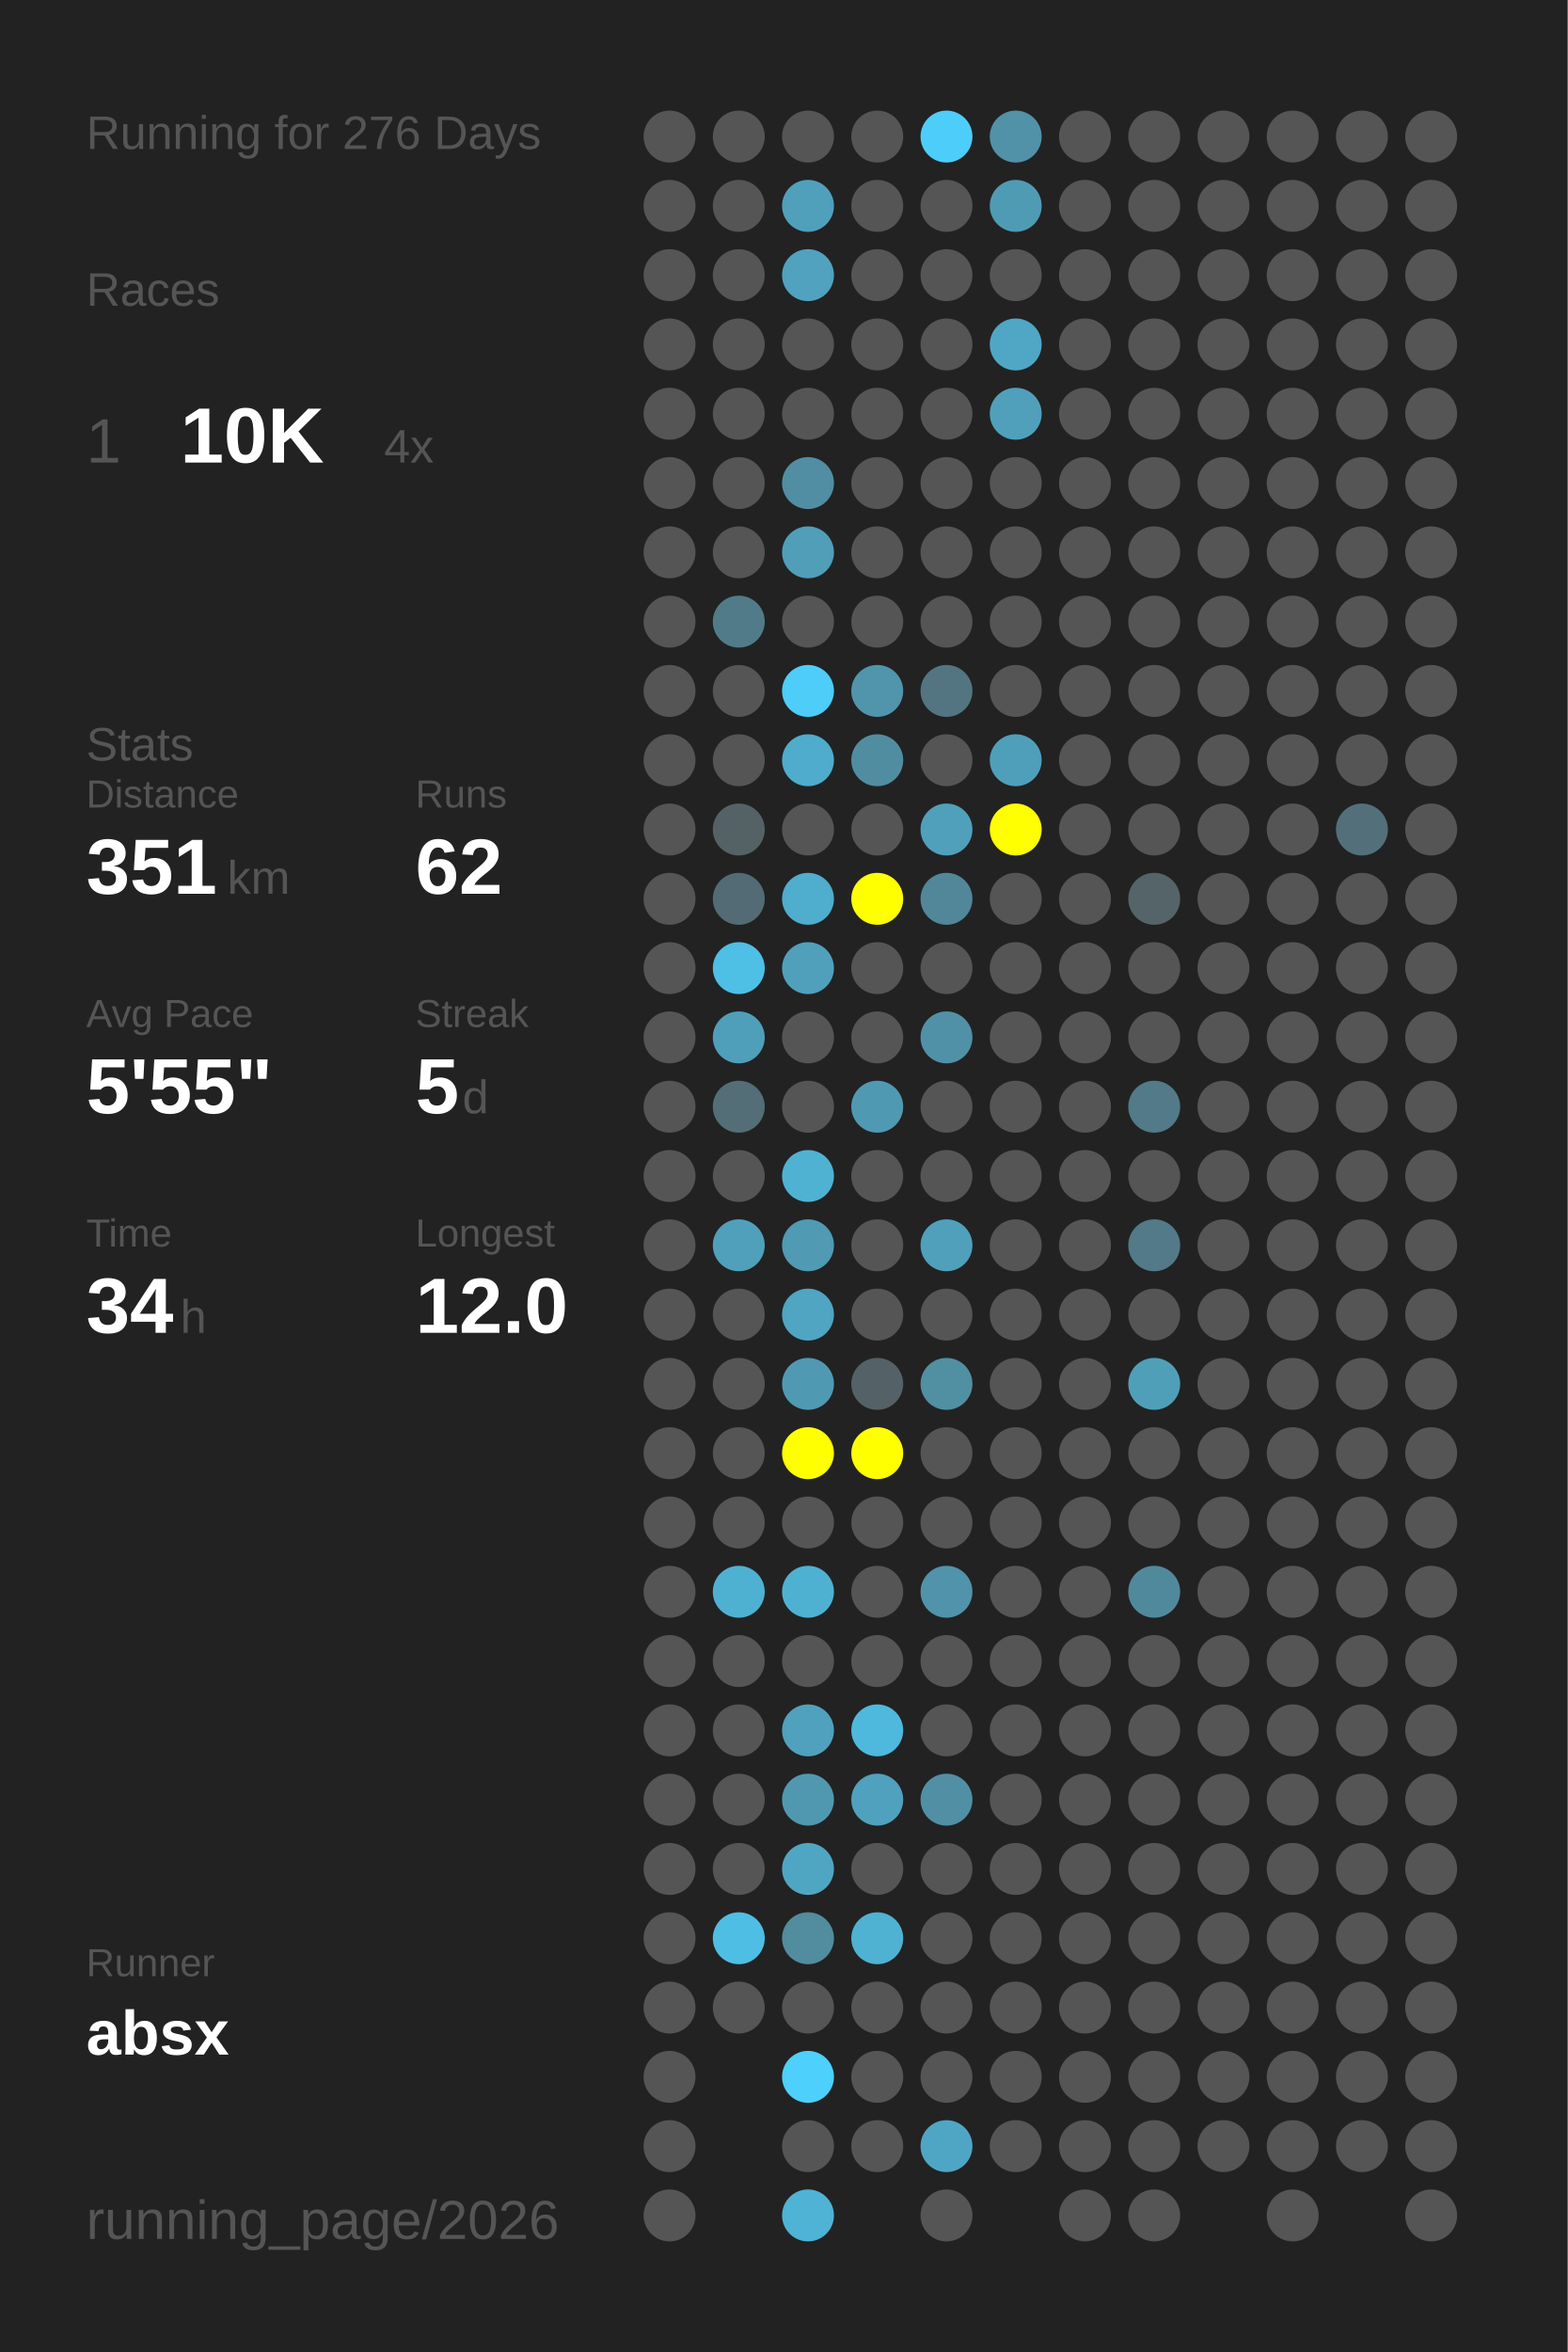
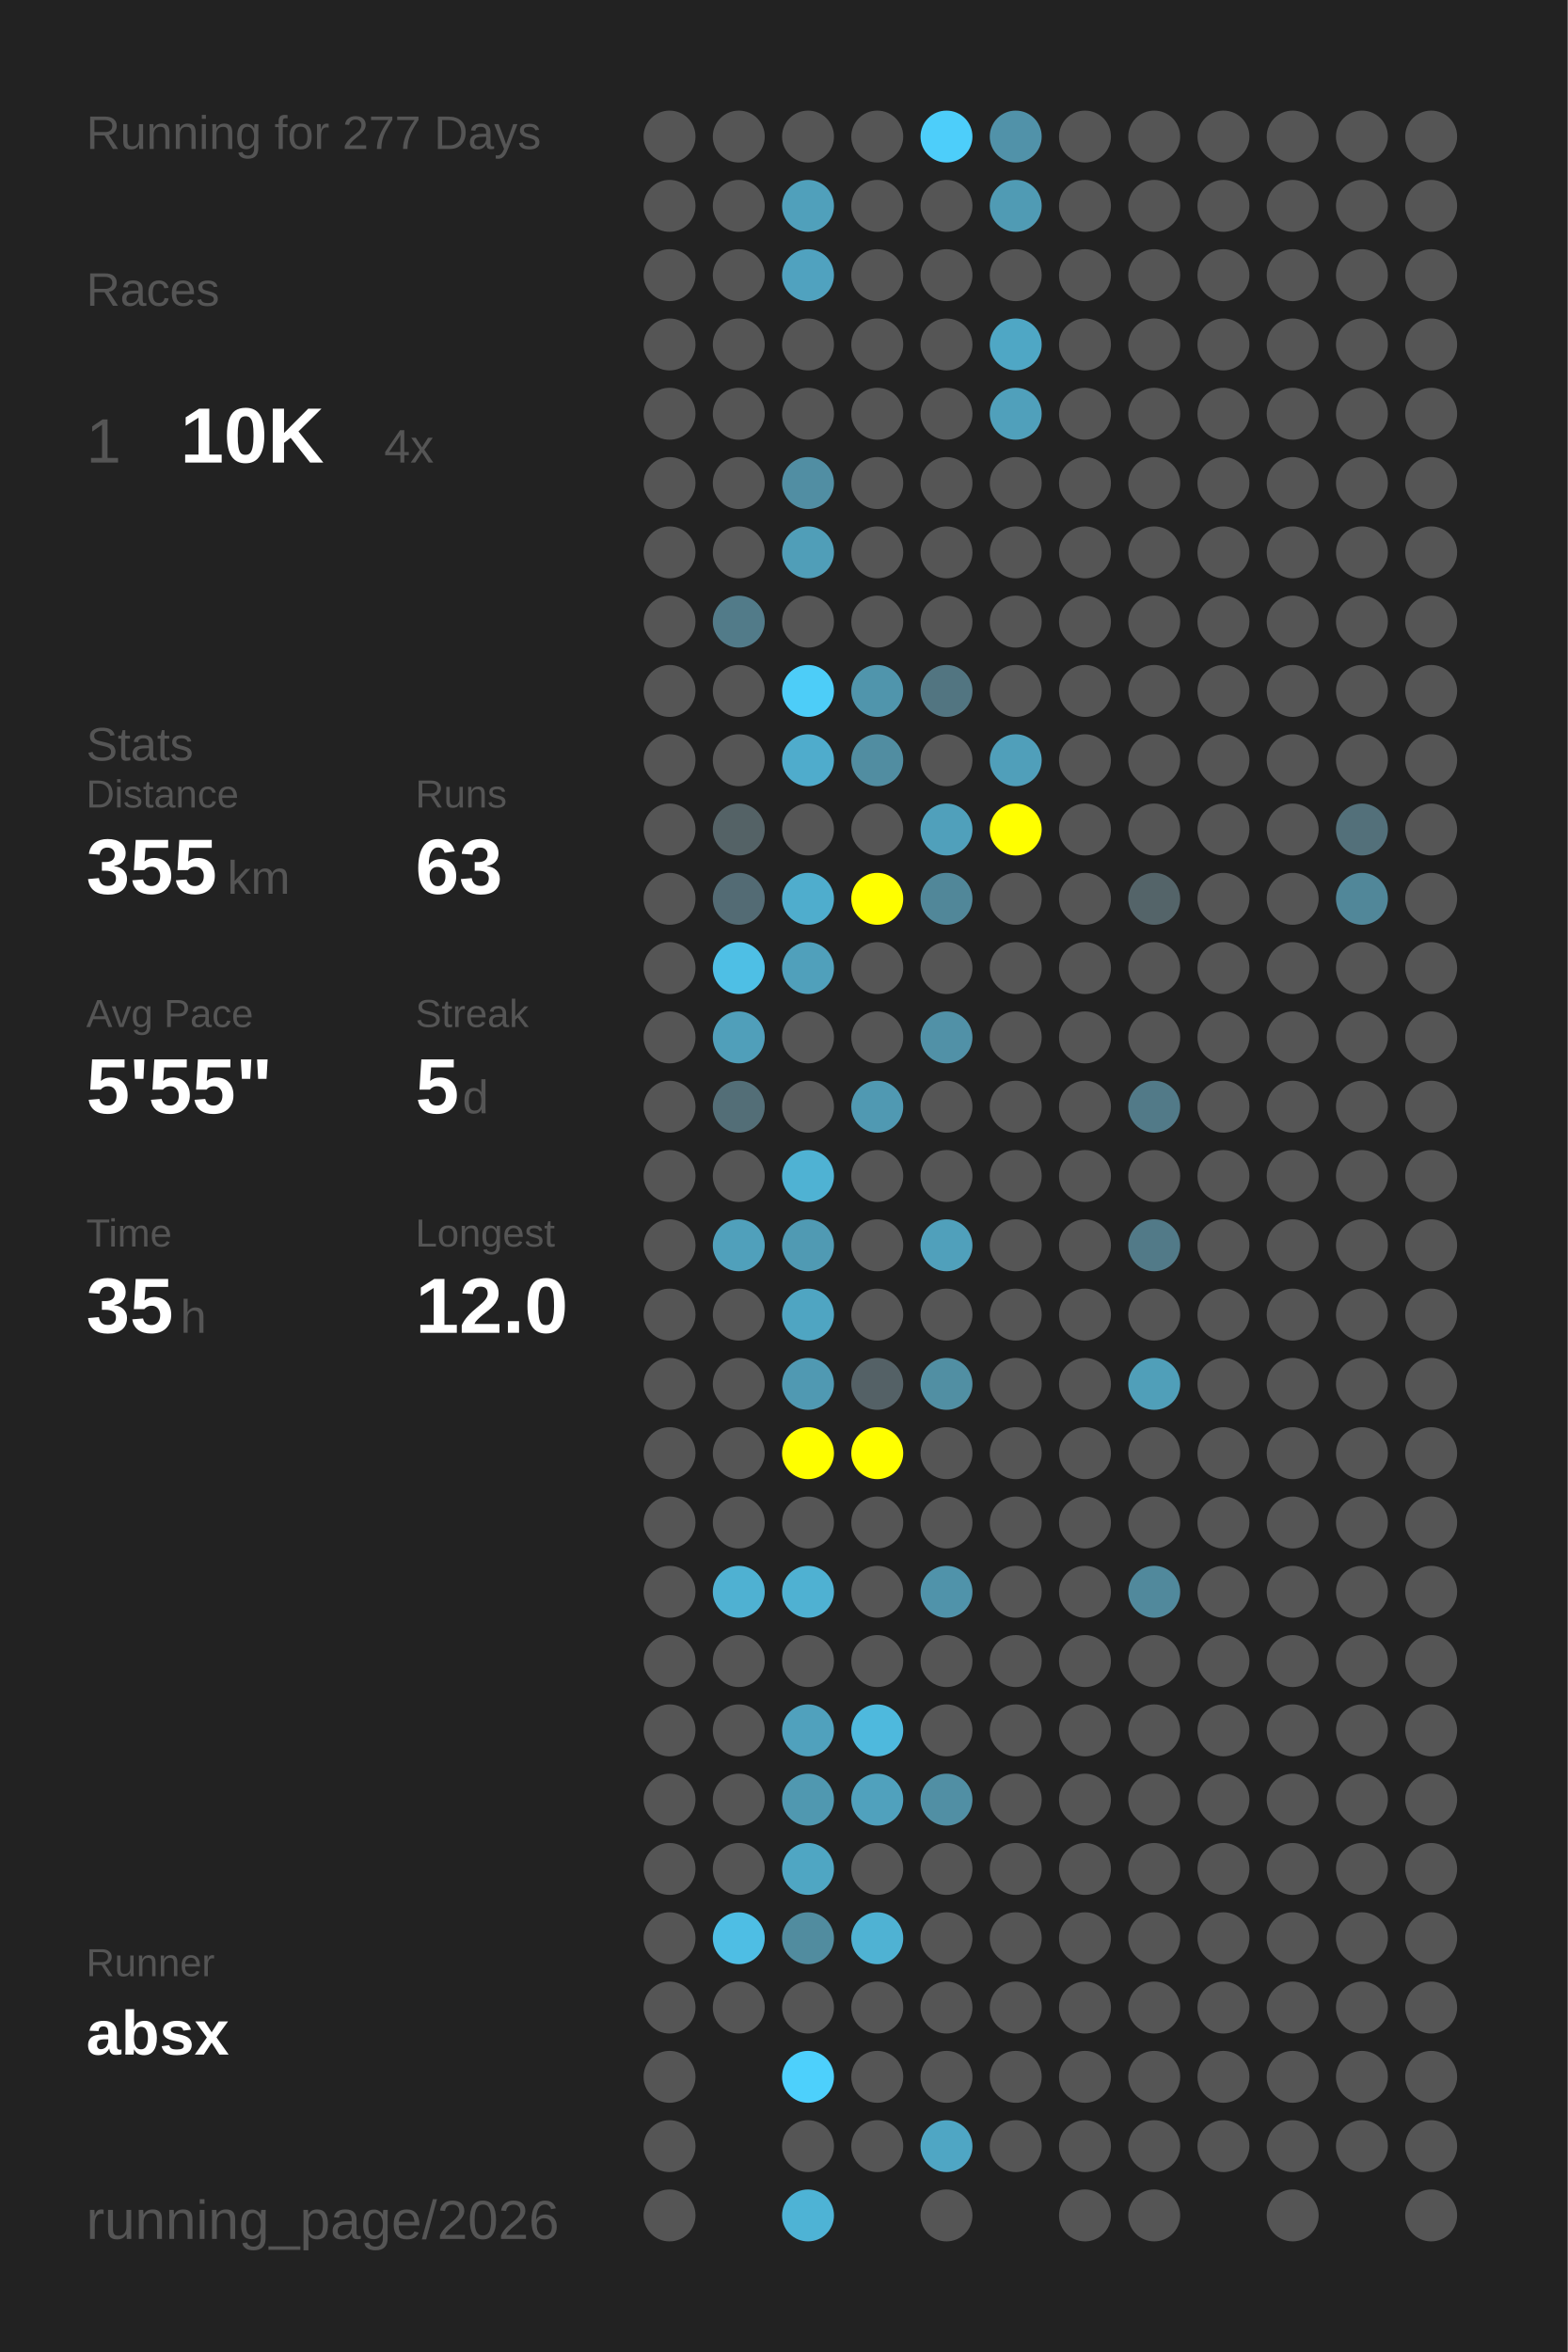
<svg xmlns="http://www.w3.org/2000/svg" baseProfile="full" height="300mm" version="1.1" viewBox="0,0,200,300" width="200mm">
  <defs />
  <rect fill="#222222" height="300" width="200" x="0" y="0" />
-   <text fill="#555555" style="font-size:6px; font-family:Arial;" x="11" y="19">Running for 276 Days</text>
+   <text fill="#555555" style="font-size:6px; font-family:Arial;" x="11" y="19">Running for 277 Days</text>
  <text fill="#555555" style="font-size:6px; font-family:Arial;" x="11" y="39">Races</text>
  <text fill="#555555" style="font-size:8px; font-family:Arial;" x="11" y="59">1</text>
  <text fill="#FFFFFF" style="font-size:10px; font-family:Arial; font-weight:bold;" x="23" y="59">10K</text>
  <text fill="#555555" style="font-size:6px; font-family:Arial;" x="49" y="59">4x</text>
  <text fill="#555555" style="font-size:6px; font-family:Arial;" x="11" y="97">Stats</text>
  <text fill="#555555" style="font-size:5px; font-family:Arial;" x="11" y="103">Distance</text>
-   <text fill="#FFFFFF" style="font-size:10px; font-family:Arial; font-weight:bold;" x="11" y="114">351</text>
+   <text fill="#FFFFFF" style="font-size:10px; font-family:Arial; font-weight:bold;" x="11" y="114">355</text>
  <text fill="#555555" style="font-size:6px; font-family:Arial;" x="29" y="114">km</text>
  <text fill="#555555" style="font-size:5px; font-family:Arial;" x="53" y="103">Runs</text>
-   <text fill="#FFFFFF" style="font-size:10px; font-family:Arial; font-weight:bold;" x="53" y="114">62</text>
+   <text fill="#FFFFFF" style="font-size:10px; font-family:Arial; font-weight:bold;" x="53" y="114">63</text>
  <text fill="#555555" style="font-size:5px; font-family:Arial;" x="11" y="131">Avg Pace</text>
  <text fill="#FFFFFF" style="font-size:10px; font-family:Arial; font-weight:bold;" x="11" y="142">5'55"</text>
  <text fill="#555555" style="font-size:5px; font-family:Arial;" x="53" y="131">Streak</text>
  <text fill="#FFFFFF" style="font-size:10px; font-family:Arial; font-weight:bold;" x="53" y="142">5</text>
  <text fill="#555555" style="font-size:6px; font-family:Arial;" x="59" y="142">d</text>
  <text fill="#555555" style="font-size:5px; font-family:Arial;" x="11" y="159">Time</text>
-   <text fill="#FFFFFF" style="font-size:10px; font-family:Arial; font-weight:bold;" x="11" y="170">34</text>
+   <text fill="#FFFFFF" style="font-size:10px; font-family:Arial; font-weight:bold;" x="11" y="170">35</text>
  <text fill="#555555" style="font-size:6px; font-family:Arial;" x="23" y="170">h</text>
  <text fill="#555555" style="font-size:5px; font-family:Arial;" x="53" y="159">Longest</text>
  <text fill="#FFFFFF" style="font-size:10px; font-family:Arial; font-weight:bold;" x="53" y="170">12.0</text>
  <text fill="#555555" style="font-size:5px; font-family:Arial;" x="11" y="252.065">Runner</text>
  <text fill="#FFFFFF" style="font-size:8px; font-family:Arial; font-weight:bold;" x="11" y="262.065">absx</text>
  <text fill="#555555" style="font-size:7px; font-family:Arial;" x="11" y="285.581">running_page/2026</text>
  <circle cx="85.417" cy="17.419" fill="#555555" r="3.312" />
  <circle cx="85.417" cy="26.258" fill="#555555" r="3.312" />
  <circle cx="85.417" cy="35.097" fill="#555555" r="3.312" />
  <circle cx="85.417" cy="43.935" fill="#555555" r="3.312" />
  <circle cx="85.417" cy="52.774" fill="#555555" r="3.312" />
  <circle cx="85.417" cy="61.613" fill="#555555" r="3.312" />
  <circle cx="85.417" cy="70.452" fill="#555555" r="3.312" />
  <circle cx="85.417" cy="79.29" fill="#555555" r="3.312" />
  <circle cx="85.417" cy="88.129" fill="#555555" r="3.312" />
  <circle cx="85.417" cy="96.968" fill="#555555" r="3.312" />
  <circle cx="85.417" cy="105.806" fill="#555555" r="3.312" />
  <circle cx="85.417" cy="114.645" fill="#555555" r="3.312" />
  <circle cx="85.417" cy="123.484" fill="#555555" r="3.312" />
  <circle cx="85.417" cy="132.323" fill="#555555" r="3.312" />
  <circle cx="85.417" cy="141.161" fill="#555555" r="3.312" />
  <circle cx="85.417" cy="150" fill="#555555" r="3.312" />
  <circle cx="85.417" cy="158.839" fill="#555555" r="3.312" />
  <circle cx="85.417" cy="167.677" fill="#555555" r="3.312" />
  <circle cx="85.417" cy="176.516" fill="#555555" r="3.312" />
  <circle cx="85.417" cy="185.355" fill="#555555" r="3.312" />
  <circle cx="85.417" cy="194.194" fill="#555555" r="3.312" />
  <circle cx="85.417" cy="203.032" fill="#555555" r="3.312" />
  <circle cx="85.417" cy="211.871" fill="#555555" r="3.312" />
  <circle cx="85.417" cy="220.71" fill="#555555" r="3.312" />
  <circle cx="85.417" cy="229.548" fill="#555555" r="3.312" />
  <circle cx="85.417" cy="238.387" fill="#555555" r="3.312" />
  <circle cx="85.417" cy="247.226" fill="#555555" r="3.312" />
  <circle cx="85.417" cy="256.065" fill="#555555" r="3.312" />
  <circle cx="85.417" cy="264.903" fill="#555555" r="3.312" />
  <circle cx="85.417" cy="273.742" fill="#555555" r="3.312" />
  <circle cx="85.417" cy="282.581" fill="#555555" r="3.312" />
  <circle cx="94.25" cy="17.419" fill="#555555" r="3.312" />
  <circle cx="94.25" cy="26.258" fill="#555555" r="3.312" />
  <circle cx="94.25" cy="35.097" fill="#555555" r="3.312" />
  <circle cx="94.25" cy="43.935" fill="#555555" r="3.312" />
  <circle cx="94.25" cy="52.774" fill="#555555" r="3.312" />
  <circle cx="94.25" cy="61.613" fill="#555555" r="3.312" />
  <circle cx="94.25" cy="70.452" fill="#555555" r="3.312" />
  <circle cx="94.25" cy="79.29" fill="#527b89" r="3.312" />
  <circle cx="94.25" cy="88.129" fill="#555555" r="3.312" />
  <circle cx="94.25" cy="96.968" fill="#555555" r="3.312" />
  <circle cx="94.25" cy="105.806" fill="#546266" r="3.312" />
  <circle cx="94.25" cy="114.645" fill="#536b74" r="3.312" />
  <circle cx="94.25" cy="123.484" fill="#4ebfe5" r="3.312" />
  <circle cx="94.25" cy="132.323" fill="#509fba" r="3.312" />
  <circle cx="94.25" cy="141.161" fill="#536e77" r="3.312" />
  <circle cx="94.25" cy="150" fill="#555555" r="3.312" />
  <circle cx="94.25" cy="158.839" fill="#50a0bb" r="3.312" />
  <circle cx="94.25" cy="167.677" fill="#555555" r="3.312" />
  <circle cx="94.25" cy="176.516" fill="#555555" r="3.312" />
  <circle cx="94.25" cy="185.355" fill="#555555" r="3.312" />
  <circle cx="94.25" cy="194.194" fill="#555555" r="3.312" />
  <circle cx="94.25" cy="203.032" fill="#4fb1d2" r="3.312" />
  <circle cx="94.25" cy="211.871" fill="#555555" r="3.312" />
  <circle cx="94.25" cy="220.71" fill="#555555" r="3.312" />
  <circle cx="94.25" cy="229.548" fill="#555555" r="3.312" />
  <circle cx="94.25" cy="238.387" fill="#555555" r="3.312" />
  <circle cx="94.25" cy="247.226" fill="#4ebee4" r="3.312" />
  <circle cx="94.25" cy="256.065" fill="#555555" r="3.312" />
  <circle cx="103.083" cy="17.419" fill="#555555" r="3.312" />
  <circle cx="103.083" cy="26.258" fill="#50a0bb" r="3.312" />
  <circle cx="103.083" cy="35.097" fill="#50a2bf" r="3.312" />
  <circle cx="103.083" cy="43.935" fill="#555555" r="3.312" />
  <circle cx="103.083" cy="52.774" fill="#555555" r="3.312" />
  <circle cx="103.083" cy="61.613" fill="#518ea3" r="3.312" />
  <circle cx="103.083" cy="70.452" fill="#509eb8" r="3.312" />
  <circle cx="103.083" cy="79.29" fill="#555555" r="3.312" />
  <circle cx="103.083" cy="88.129" fill="#4dcdf8" r="3.312" />
  <circle cx="103.083" cy="96.968" fill="#4faccc" r="3.312" />
  <circle cx="103.083" cy="105.806" fill="#555555" r="3.312" />
  <circle cx="103.083" cy="114.645" fill="#4fadcd" r="3.312" />
  <circle cx="103.083" cy="123.484" fill="#50a0bb" r="3.312" />
  <circle cx="103.083" cy="132.323" fill="#555555" r="3.312" />
  <circle cx="103.083" cy="141.161" fill="#555555" r="3.312" />
  <circle cx="103.083" cy="150" fill="#4fb2d3" r="3.312" />
  <circle cx="103.083" cy="158.839" fill="#509ab3" r="3.312" />
  <circle cx="103.083" cy="167.677" fill="#4fa5c2" r="3.312" />
  <circle cx="103.083" cy="176.516" fill="#5099b2" r="3.312" />
  <circle cx="103.083" cy="185.355" fill="#FFFF00" r="3.312" />
  <circle cx="103.083" cy="194.194" fill="#555555" r="3.312" />
  <circle cx="103.083" cy="203.032" fill="#4fb1d2" r="3.312" />
  <circle cx="103.083" cy="211.871" fill="#555555" r="3.312" />
  <circle cx="103.083" cy="220.71" fill="#50a1bd" r="3.312" />
  <circle cx="103.083" cy="229.548" fill="#5098b0" r="3.312" />
  <circle cx="103.083" cy="238.387" fill="#4fa6c3" r="3.312" />
  <circle cx="103.083" cy="247.226" fill="#518c9f" r="3.312" />
  <circle cx="103.083" cy="256.065" fill="#555555" r="3.312" />
  <circle cx="103.083" cy="264.903" fill="#4dd0fc" r="3.312" />
  <circle cx="103.083" cy="273.742" fill="#555555" r="3.312" />
  <circle cx="103.083" cy="282.581" fill="#4eb3d5" r="3.312" />
  <circle cx="111.917" cy="17.419" fill="#555555" r="3.312" />
  <circle cx="111.917" cy="26.258" fill="#555555" r="3.312" />
  <circle cx="111.917" cy="35.097" fill="#555555" r="3.312" />
  <circle cx="111.917" cy="43.935" fill="#555555" r="3.312" />
  <circle cx="111.917" cy="52.774" fill="#555555" r="3.312" />
  <circle cx="111.917" cy="61.613" fill="#555555" r="3.312" />
  <circle cx="111.917" cy="70.452" fill="#555555" r="3.312" />
  <circle cx="111.917" cy="79.29" fill="#555555" r="3.312" />
  <circle cx="111.917" cy="88.129" fill="#5095ac" r="3.312" />
  <circle cx="111.917" cy="96.968" fill="#518da1" r="3.312" />
  <circle cx="111.917" cy="105.806" fill="#555555" r="3.312" />
  <circle cx="111.917" cy="114.645" fill="#FFFF00" r="3.312" />
  <circle cx="111.917" cy="123.484" fill="#555555" r="3.312" />
  <circle cx="111.917" cy="132.323" fill="#555555" r="3.312" />
  <circle cx="111.917" cy="141.161" fill="#5099b2" r="3.312" />
  <circle cx="111.917" cy="150" fill="#555555" r="3.312" />
  <circle cx="111.917" cy="158.839" fill="#555555" r="3.312" />
  <circle cx="111.917" cy="167.677" fill="#555555" r="3.312" />
  <circle cx="111.917" cy="176.516" fill="#546166" r="3.312" />
  <circle cx="111.917" cy="185.355" fill="#FFFF00" r="3.312" />
  <circle cx="111.917" cy="194.194" fill="#555555" r="3.312" />
  <circle cx="111.917" cy="203.032" fill="#555555" r="3.312" />
  <circle cx="111.917" cy="211.871" fill="#555555" r="3.312" />
  <circle cx="111.917" cy="220.71" fill="#4eb9dd" r="3.312" />
  <circle cx="111.917" cy="229.548" fill="#50a1bd" r="3.312" />
  <circle cx="111.917" cy="238.387" fill="#555555" r="3.312" />
  <circle cx="111.917" cy="247.226" fill="#4fb2d3" r="3.312" />
  <circle cx="111.917" cy="256.065" fill="#555555" r="3.312" />
  <circle cx="111.917" cy="264.903" fill="#555555" r="3.312" />
  <circle cx="111.917" cy="273.742" fill="#555555" r="3.312" />
  <circle cx="120.75" cy="17.419" fill="#4dcefa" r="3.312" />
  <circle cx="120.75" cy="26.258" fill="#555555" r="3.312" />
  <circle cx="120.75" cy="35.097" fill="#555555" r="3.312" />
  <circle cx="120.75" cy="43.935" fill="#555555" r="3.312" />
  <circle cx="120.75" cy="52.774" fill="#555555" r="3.312" />
  <circle cx="120.75" cy="61.613" fill="#555555" r="3.312" />
  <circle cx="120.75" cy="70.452" fill="#555555" r="3.312" />
  <circle cx="120.75" cy="79.29" fill="#555555" r="3.312" />
  <circle cx="120.75" cy="88.129" fill="#527581" r="3.312" />
  <circle cx="120.75" cy="96.968" fill="#555555" r="3.312" />
  <circle cx="120.75" cy="105.806" fill="#50a0bb" r="3.312" />
  <circle cx="120.75" cy="114.645" fill="#518799" r="3.312" />
  <circle cx="120.75" cy="123.484" fill="#555555" r="3.312" />
  <circle cx="120.75" cy="132.323" fill="#5191a7" r="3.312" />
  <circle cx="120.75" cy="141.161" fill="#555555" r="3.312" />
  <circle cx="120.75" cy="150" fill="#555555" r="3.312" />
  <circle cx="120.75" cy="158.839" fill="#50a0bb" r="3.312" />
  <circle cx="120.75" cy="167.677" fill="#555555" r="3.312" />
  <circle cx="120.75" cy="176.516" fill="#518fa3" r="3.312" />
  <circle cx="120.75" cy="185.355" fill="#555555" r="3.312" />
  <circle cx="120.75" cy="194.194" fill="#555555" r="3.312" />
  <circle cx="120.75" cy="203.032" fill="#5093aa" r="3.312" />
  <circle cx="120.75" cy="211.871" fill="#555555" r="3.312" />
  <circle cx="120.75" cy="220.71" fill="#555555" r="3.312" />
  <circle cx="120.75" cy="229.548" fill="#518fa4" r="3.312" />
  <circle cx="120.75" cy="238.387" fill="#555555" r="3.312" />
  <circle cx="120.75" cy="247.226" fill="#555555" r="3.312" />
  <circle cx="120.75" cy="256.065" fill="#555555" r="3.312" />
  <circle cx="120.75" cy="264.903" fill="#555555" r="3.312" />
  <circle cx="120.75" cy="273.742" fill="#4fa6c4" r="3.312" />
  <circle cx="120.75" cy="282.581" fill="#555555" r="3.312" />
  <circle cx="129.583" cy="17.419" fill="#5192a9" r="3.312" />
  <circle cx="129.583" cy="26.258" fill="#509bb4" r="3.312" />
  <circle cx="129.583" cy="35.097" fill="#555555" r="3.312" />
  <circle cx="129.583" cy="43.935" fill="#4fa7c5" r="3.312" />
  <circle cx="129.583" cy="52.774" fill="#50a0bb" r="3.312" />
  <circle cx="129.583" cy="61.613" fill="#555555" r="3.312" />
  <circle cx="129.583" cy="70.452" fill="#555555" r="3.312" />
  <circle cx="129.583" cy="79.29" fill="#555555" r="3.312" />
  <circle cx="129.583" cy="88.129" fill="#555555" r="3.312" />
  <circle cx="129.583" cy="96.968" fill="#509fba" r="3.312" />
  <circle cx="129.583" cy="105.806" fill="#FFFF00" r="3.312" />
  <circle cx="129.583" cy="114.645" fill="#555555" r="3.312" />
  <circle cx="129.583" cy="123.484" fill="#555555" r="3.312" />
  <circle cx="129.583" cy="132.323" fill="#555555" r="3.312" />
  <circle cx="129.583" cy="141.161" fill="#555555" r="3.312" />
  <circle cx="129.583" cy="150" fill="#555555" r="3.312" />
  <circle cx="129.583" cy="158.839" fill="#555555" r="3.312" />
  <circle cx="129.583" cy="167.677" fill="#555555" r="3.312" />
  <circle cx="129.583" cy="176.516" fill="#555555" r="3.312" />
  <circle cx="129.583" cy="185.355" fill="#555555" r="3.312" />
  <circle cx="129.583" cy="194.194" fill="#555555" r="3.312" />
  <circle cx="129.583" cy="203.032" fill="#555555" r="3.312" />
  <circle cx="129.583" cy="211.871" fill="#555555" r="3.312" />
  <circle cx="129.583" cy="220.71" fill="#555555" r="3.312" />
  <circle cx="129.583" cy="229.548" fill="#555555" r="3.312" />
  <circle cx="129.583" cy="238.387" fill="#555555" r="3.312" />
  <circle cx="129.583" cy="247.226" fill="#555555" r="3.312" />
  <circle cx="129.583" cy="256.065" fill="#555555" r="3.312" />
  <circle cx="129.583" cy="264.903" fill="#555555" r="3.312" />
  <circle cx="129.583" cy="273.742" fill="#555555" r="3.312" />
  <circle cx="138.417" cy="17.419" fill="#555555" r="3.312" />
  <circle cx="138.417" cy="26.258" fill="#555555" r="3.312" />
  <circle cx="138.417" cy="35.097" fill="#555555" r="3.312" />
  <circle cx="138.417" cy="43.935" fill="#555555" r="3.312" />
  <circle cx="138.417" cy="52.774" fill="#555555" r="3.312" />
  <circle cx="138.417" cy="61.613" fill="#555555" r="3.312" />
  <circle cx="138.417" cy="70.452" fill="#555555" r="3.312" />
  <circle cx="138.417" cy="79.29" fill="#555555" r="3.312" />
  <circle cx="138.417" cy="88.129" fill="#555555" r="3.312" />
  <circle cx="138.417" cy="96.968" fill="#555555" r="3.312" />
  <circle cx="138.417" cy="105.806" fill="#555555" r="3.312" />
  <circle cx="138.417" cy="114.645" fill="#555555" r="3.312" />
  <circle cx="138.417" cy="123.484" fill="#555555" r="3.312" />
  <circle cx="138.417" cy="132.323" fill="#555555" r="3.312" />
  <circle cx="138.417" cy="141.161" fill="#555555" r="3.312" />
  <circle cx="138.417" cy="150" fill="#555555" r="3.312" />
  <circle cx="138.417" cy="158.839" fill="#555555" r="3.312" />
  <circle cx="138.417" cy="167.677" fill="#555555" r="3.312" />
  <circle cx="138.417" cy="176.516" fill="#555555" r="3.312" />
  <circle cx="138.417" cy="185.355" fill="#555555" r="3.312" />
  <circle cx="138.417" cy="194.194" fill="#555555" r="3.312" />
  <circle cx="138.417" cy="203.032" fill="#555555" r="3.312" />
  <circle cx="138.417" cy="211.871" fill="#555555" r="3.312" />
  <circle cx="138.417" cy="220.71" fill="#555555" r="3.312" />
  <circle cx="138.417" cy="229.548" fill="#555555" r="3.312" />
  <circle cx="138.417" cy="238.387" fill="#555555" r="3.312" />
  <circle cx="138.417" cy="247.226" fill="#555555" r="3.312" />
  <circle cx="138.417" cy="256.065" fill="#555555" r="3.312" />
  <circle cx="138.417" cy="264.903" fill="#555555" r="3.312" />
  <circle cx="138.417" cy="273.742" fill="#555555" r="3.312" />
  <circle cx="138.417" cy="282.581" fill="#555555" r="3.312" />
  <circle cx="147.25" cy="17.419" fill="#555555" r="3.312" />
  <circle cx="147.25" cy="26.258" fill="#555555" r="3.312" />
  <circle cx="147.25" cy="35.097" fill="#555555" r="3.312" />
  <circle cx="147.25" cy="43.935" fill="#555555" r="3.312" />
  <circle cx="147.25" cy="52.774" fill="#555555" r="3.312" />
  <circle cx="147.25" cy="61.613" fill="#555555" r="3.312" />
  <circle cx="147.25" cy="70.452" fill="#555555" r="3.312" />
  <circle cx="147.25" cy="79.29" fill="#555555" r="3.312" />
  <circle cx="147.25" cy="88.129" fill="#555555" r="3.312" />
  <circle cx="147.25" cy="96.968" fill="#555555" r="3.312" />
  <circle cx="147.25" cy="105.806" fill="#555555" r="3.312" />
  <circle cx="147.25" cy="114.645" fill="#546469" r="3.312" />
  <circle cx="147.25" cy="123.484" fill="#555555" r="3.312" />
  <circle cx="147.25" cy="132.323" fill="#555555" r="3.312" />
  <circle cx="147.25" cy="141.161" fill="#527a88" r="3.312" />
  <circle cx="147.25" cy="150" fill="#555555" r="3.312" />
  <circle cx="147.25" cy="158.839" fill="#527a88" r="3.312" />
  <circle cx="147.25" cy="167.677" fill="#555555" r="3.312" />
  <circle cx="147.25" cy="176.516" fill="#509fb9" r="3.312" />
  <circle cx="147.25" cy="185.355" fill="#555555" r="3.312" />
  <circle cx="147.25" cy="194.194" fill="#555555" r="3.312" />
  <circle cx="147.25" cy="203.032" fill="#51899c" r="3.312" />
  <circle cx="147.25" cy="211.871" fill="#555555" r="3.312" />
  <circle cx="147.25" cy="220.71" fill="#555555" r="3.312" />
  <circle cx="147.25" cy="229.548" fill="#555555" r="3.312" />
  <circle cx="147.25" cy="238.387" fill="#555555" r="3.312" />
  <circle cx="147.25" cy="247.226" fill="#555555" r="3.312" />
  <circle cx="147.25" cy="256.065" fill="#555555" r="3.312" />
  <circle cx="147.25" cy="264.903" fill="#555555" r="3.312" />
  <circle cx="147.25" cy="273.742" fill="#555555" r="3.312" />
  <circle cx="147.25" cy="282.581" fill="#555555" r="3.312" />
  <circle cx="156.083" cy="17.419" fill="#555555" r="3.312" />
  <circle cx="156.083" cy="26.258" fill="#555555" r="3.312" />
  <circle cx="156.083" cy="35.097" fill="#555555" r="3.312" />
  <circle cx="156.083" cy="43.935" fill="#555555" r="3.312" />
  <circle cx="156.083" cy="52.774" fill="#555555" r="3.312" />
  <circle cx="156.083" cy="61.613" fill="#555555" r="3.312" />
  <circle cx="156.083" cy="70.452" fill="#555555" r="3.312" />
  <circle cx="156.083" cy="79.29" fill="#555555" r="3.312" />
  <circle cx="156.083" cy="88.129" fill="#555555" r="3.312" />
  <circle cx="156.083" cy="96.968" fill="#555555" r="3.312" />
  <circle cx="156.083" cy="105.806" fill="#555555" r="3.312" />
  <circle cx="156.083" cy="114.645" fill="#555555" r="3.312" />
  <circle cx="156.083" cy="123.484" fill="#555555" r="3.312" />
  <circle cx="156.083" cy="132.323" fill="#555555" r="3.312" />
  <circle cx="156.083" cy="141.161" fill="#555555" r="3.312" />
  <circle cx="156.083" cy="150" fill="#555555" r="3.312" />
  <circle cx="156.083" cy="158.839" fill="#555555" r="3.312" />
  <circle cx="156.083" cy="167.677" fill="#555555" r="3.312" />
  <circle cx="156.083" cy="176.516" fill="#555555" r="3.312" />
  <circle cx="156.083" cy="185.355" fill="#555555" r="3.312" />
  <circle cx="156.083" cy="194.194" fill="#555555" r="3.312" />
  <circle cx="156.083" cy="203.032" fill="#555555" r="3.312" />
  <circle cx="156.083" cy="211.871" fill="#555555" r="3.312" />
  <circle cx="156.083" cy="220.71" fill="#555555" r="3.312" />
  <circle cx="156.083" cy="229.548" fill="#555555" r="3.312" />
  <circle cx="156.083" cy="238.387" fill="#555555" r="3.312" />
  <circle cx="156.083" cy="247.226" fill="#555555" r="3.312" />
  <circle cx="156.083" cy="256.065" fill="#555555" r="3.312" />
  <circle cx="156.083" cy="264.903" fill="#555555" r="3.312" />
  <circle cx="156.083" cy="273.742" fill="#555555" r="3.312" />
  <circle cx="164.917" cy="17.419" fill="#555555" r="3.312" />
  <circle cx="164.917" cy="26.258" fill="#555555" r="3.312" />
  <circle cx="164.917" cy="35.097" fill="#555555" r="3.312" />
  <circle cx="164.917" cy="43.935" fill="#555555" r="3.312" />
  <circle cx="164.917" cy="52.774" fill="#555555" r="3.312" />
  <circle cx="164.917" cy="61.613" fill="#555555" r="3.312" />
  <circle cx="164.917" cy="70.452" fill="#555555" r="3.312" />
  <circle cx="164.917" cy="79.29" fill="#555555" r="3.312" />
  <circle cx="164.917" cy="88.129" fill="#555555" r="3.312" />
  <circle cx="164.917" cy="96.968" fill="#555555" r="3.312" />
  <circle cx="164.917" cy="105.806" fill="#555555" r="3.312" />
  <circle cx="164.917" cy="114.645" fill="#555555" r="3.312" />
  <circle cx="164.917" cy="123.484" fill="#555555" r="3.312" />
  <circle cx="164.917" cy="132.323" fill="#555555" r="3.312" />
  <circle cx="164.917" cy="141.161" fill="#555555" r="3.312" />
  <circle cx="164.917" cy="150" fill="#555555" r="3.312" />
  <circle cx="164.917" cy="158.839" fill="#555555" r="3.312" />
  <circle cx="164.917" cy="167.677" fill="#555555" r="3.312" />
  <circle cx="164.917" cy="176.516" fill="#555555" r="3.312" />
  <circle cx="164.917" cy="185.355" fill="#555555" r="3.312" />
  <circle cx="164.917" cy="194.194" fill="#555555" r="3.312" />
  <circle cx="164.917" cy="203.032" fill="#555555" r="3.312" />
  <circle cx="164.917" cy="211.871" fill="#555555" r="3.312" />
  <circle cx="164.917" cy="220.71" fill="#555555" r="3.312" />
  <circle cx="164.917" cy="229.548" fill="#555555" r="3.312" />
  <circle cx="164.917" cy="238.387" fill="#555555" r="3.312" />
  <circle cx="164.917" cy="247.226" fill="#555555" r="3.312" />
  <circle cx="164.917" cy="256.065" fill="#555555" r="3.312" />
  <circle cx="164.917" cy="264.903" fill="#555555" r="3.312" />
  <circle cx="164.917" cy="273.742" fill="#555555" r="3.312" />
  <circle cx="164.917" cy="282.581" fill="#555555" r="3.312" />
  <circle cx="173.75" cy="17.419" fill="#555555" r="3.312" />
  <circle cx="173.75" cy="26.258" fill="#555555" r="3.312" />
  <circle cx="173.75" cy="35.097" fill="#555555" r="3.312" />
  <circle cx="173.75" cy="43.935" fill="#555555" r="3.312" />
  <circle cx="173.75" cy="52.774" fill="#555555" r="3.312" />
  <circle cx="173.75" cy="61.613" fill="#555555" r="3.312" />
  <circle cx="173.75" cy="70.452" fill="#555555" r="3.312" />
  <circle cx="173.75" cy="79.29" fill="#555555" r="3.312" />
  <circle cx="173.75" cy="88.129" fill="#555555" r="3.312" />
  <circle cx="173.75" cy="96.968" fill="#555555" r="3.312" />
  <circle cx="173.75" cy="105.806" fill="#53707a" r="3.312" />
-   <circle cx="173.75" cy="114.645" fill="#555555" r="3.312" />
+   <circle cx="173.75" cy="114.645" fill="#518799" r="3.312" />
  <circle cx="173.75" cy="123.484" fill="#555555" r="3.312" />
  <circle cx="173.75" cy="132.323" fill="#555555" r="3.312" />
  <circle cx="173.75" cy="141.161" fill="#555555" r="3.312" />
  <circle cx="173.75" cy="150" fill="#555555" r="3.312" />
  <circle cx="173.75" cy="158.839" fill="#555555" r="3.312" />
  <circle cx="173.75" cy="167.677" fill="#555555" r="3.312" />
  <circle cx="173.75" cy="176.516" fill="#555555" r="3.312" />
  <circle cx="173.75" cy="185.355" fill="#555555" r="3.312" />
  <circle cx="173.75" cy="194.194" fill="#555555" r="3.312" />
  <circle cx="173.75" cy="203.032" fill="#555555" r="3.312" />
  <circle cx="173.75" cy="211.871" fill="#555555" r="3.312" />
  <circle cx="173.75" cy="220.71" fill="#555555" r="3.312" />
  <circle cx="173.75" cy="229.548" fill="#555555" r="3.312" />
  <circle cx="173.75" cy="238.387" fill="#555555" r="3.312" />
  <circle cx="173.75" cy="247.226" fill="#555555" r="3.312" />
  <circle cx="173.75" cy="256.065" fill="#555555" r="3.312" />
  <circle cx="173.75" cy="264.903" fill="#555555" r="3.312" />
  <circle cx="173.75" cy="273.742" fill="#555555" r="3.312" />
  <circle cx="182.583" cy="17.419" fill="#555555" r="3.312" />
  <circle cx="182.583" cy="26.258" fill="#555555" r="3.312" />
  <circle cx="182.583" cy="35.097" fill="#555555" r="3.312" />
  <circle cx="182.583" cy="43.935" fill="#555555" r="3.312" />
  <circle cx="182.583" cy="52.774" fill="#555555" r="3.312" />
  <circle cx="182.583" cy="61.613" fill="#555555" r="3.312" />
  <circle cx="182.583" cy="70.452" fill="#555555" r="3.312" />
  <circle cx="182.583" cy="79.29" fill="#555555" r="3.312" />
  <circle cx="182.583" cy="88.129" fill="#555555" r="3.312" />
  <circle cx="182.583" cy="96.968" fill="#555555" r="3.312" />
  <circle cx="182.583" cy="105.806" fill="#555555" r="3.312" />
  <circle cx="182.583" cy="114.645" fill="#555555" r="3.312" />
  <circle cx="182.583" cy="123.484" fill="#555555" r="3.312" />
  <circle cx="182.583" cy="132.323" fill="#555555" r="3.312" />
  <circle cx="182.583" cy="141.161" fill="#555555" r="3.312" />
  <circle cx="182.583" cy="150" fill="#555555" r="3.312" />
  <circle cx="182.583" cy="158.839" fill="#555555" r="3.312" />
  <circle cx="182.583" cy="167.677" fill="#555555" r="3.312" />
  <circle cx="182.583" cy="176.516" fill="#555555" r="3.312" />
  <circle cx="182.583" cy="185.355" fill="#555555" r="3.312" />
  <circle cx="182.583" cy="194.194" fill="#555555" r="3.312" />
  <circle cx="182.583" cy="203.032" fill="#555555" r="3.312" />
  <circle cx="182.583" cy="211.871" fill="#555555" r="3.312" />
  <circle cx="182.583" cy="220.71" fill="#555555" r="3.312" />
  <circle cx="182.583" cy="229.548" fill="#555555" r="3.312" />
  <circle cx="182.583" cy="238.387" fill="#555555" r="3.312" />
  <circle cx="182.583" cy="247.226" fill="#555555" r="3.312" />
  <circle cx="182.583" cy="256.065" fill="#555555" r="3.312" />
  <circle cx="182.583" cy="264.903" fill="#555555" r="3.312" />
  <circle cx="182.583" cy="273.742" fill="#555555" r="3.312" />
  <circle cx="182.583" cy="282.581" fill="#555555" r="3.312" />
</svg>
